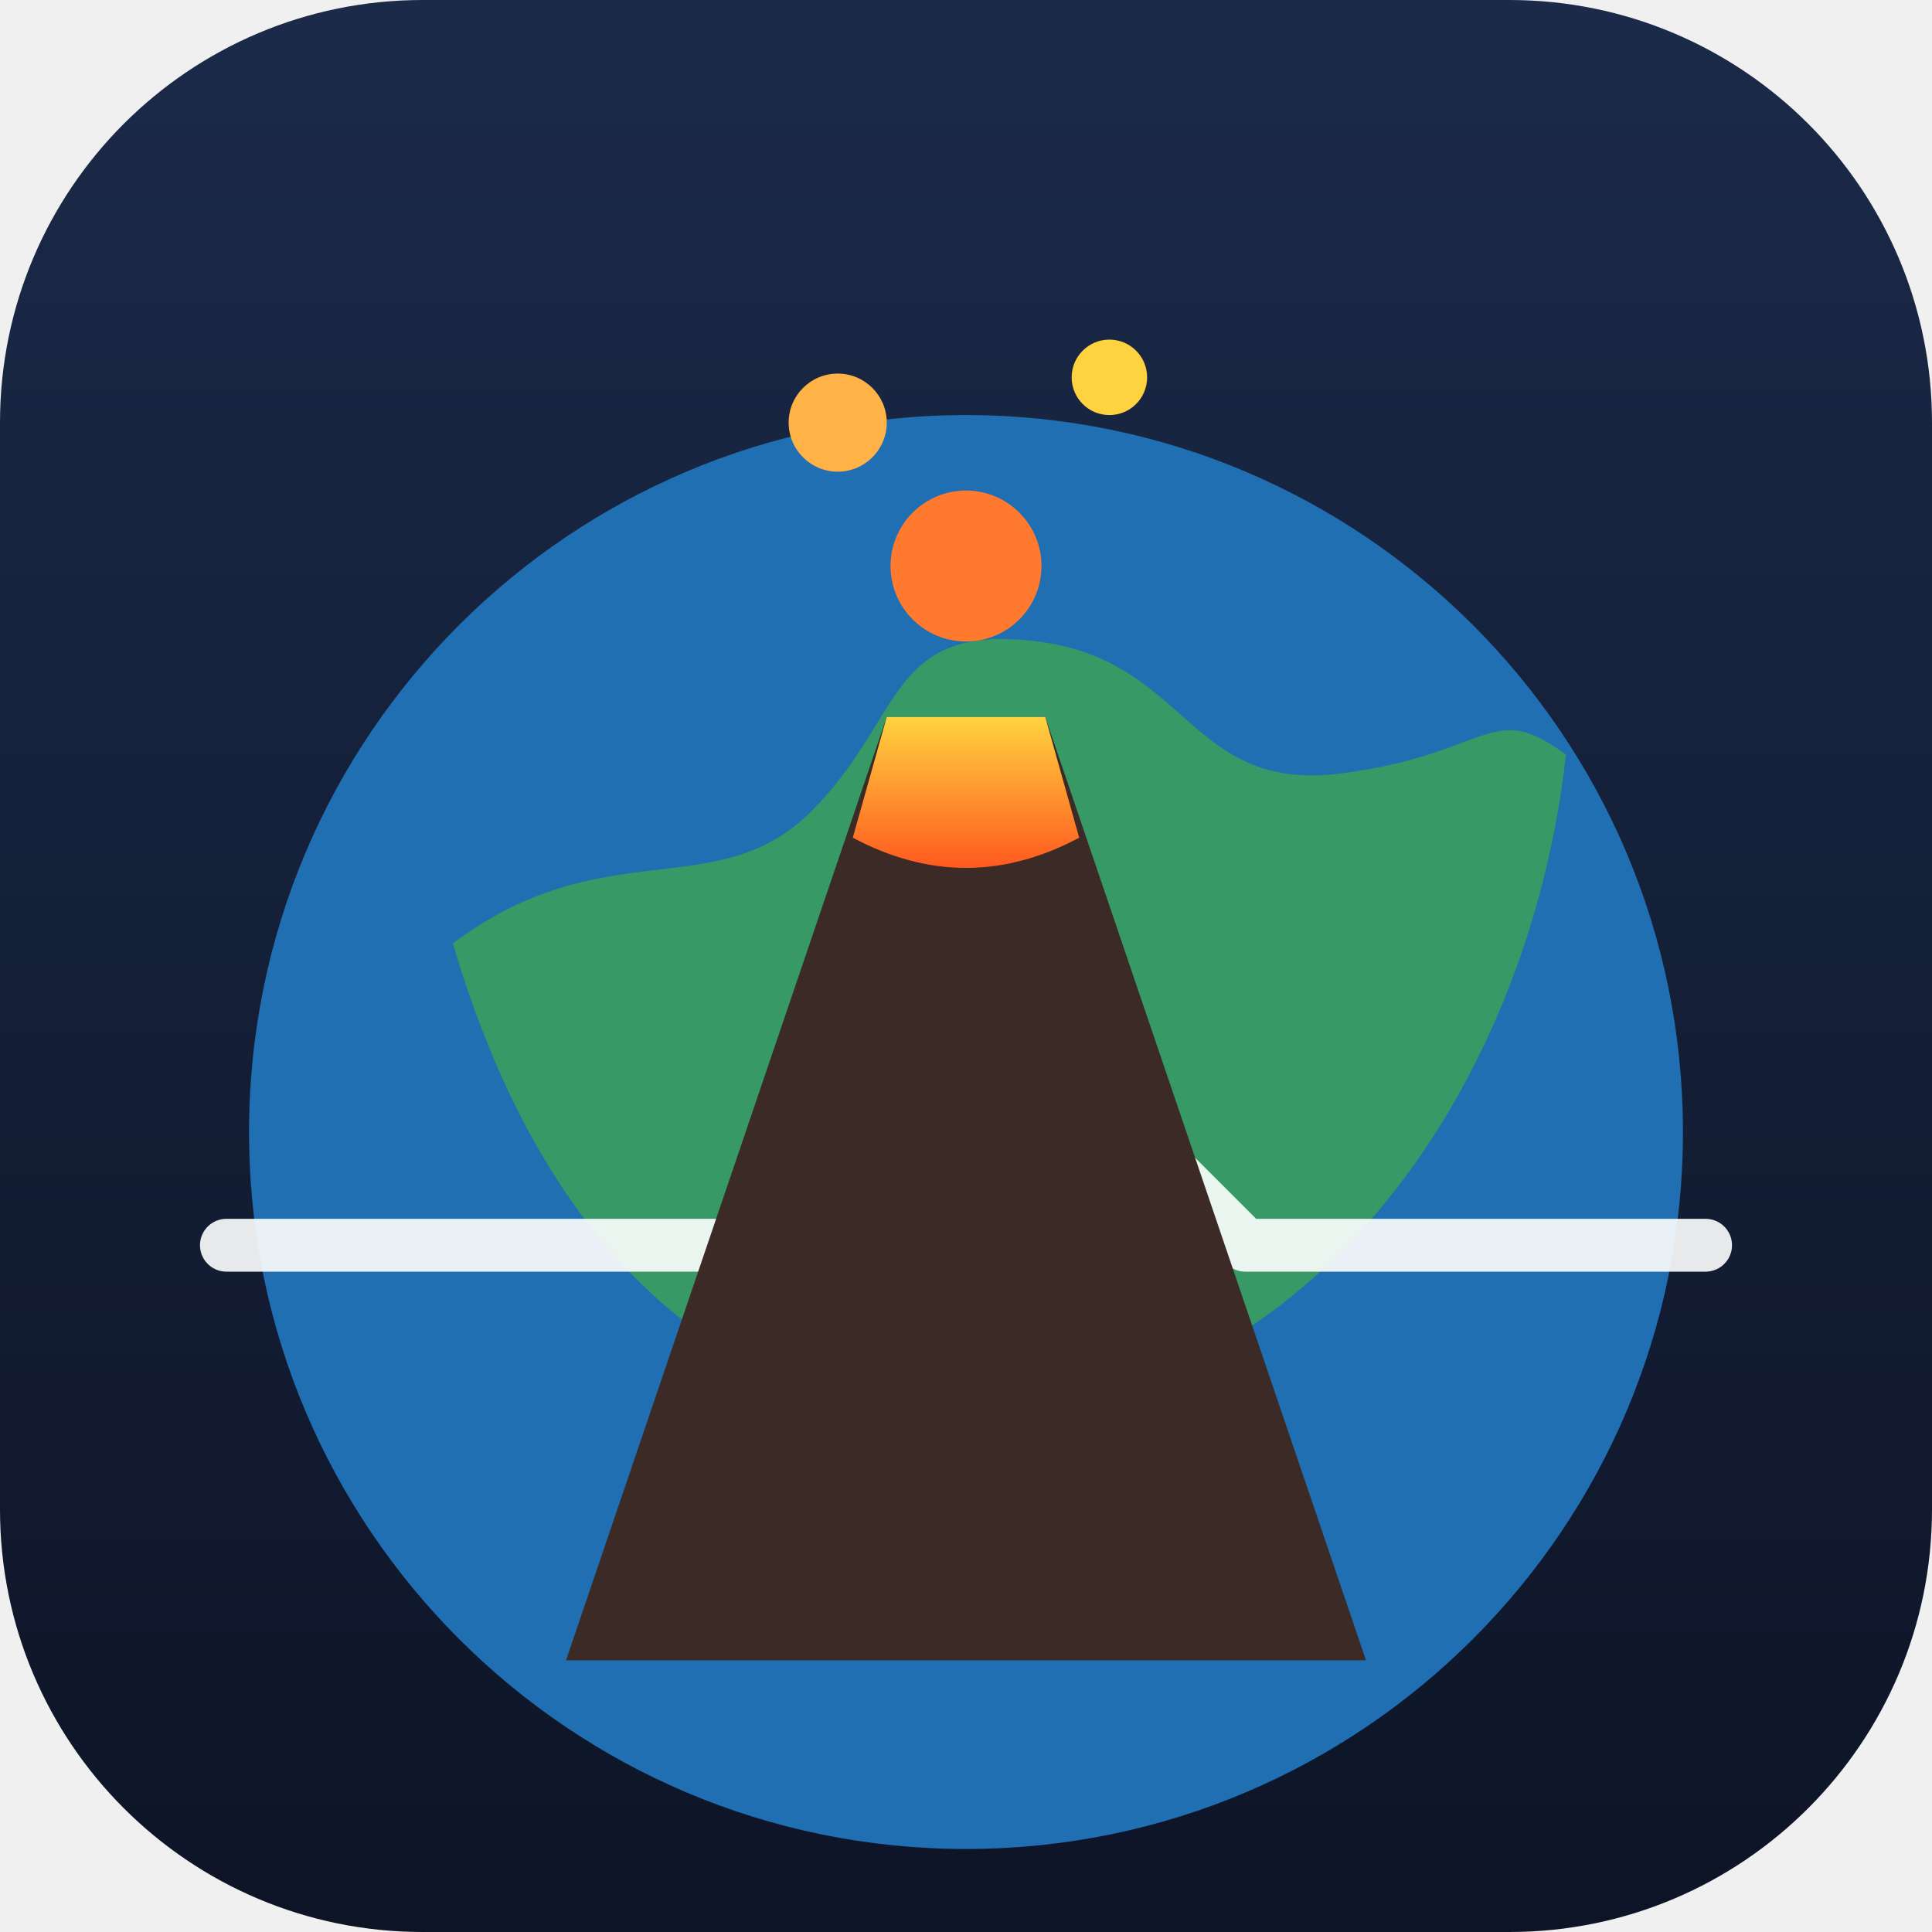
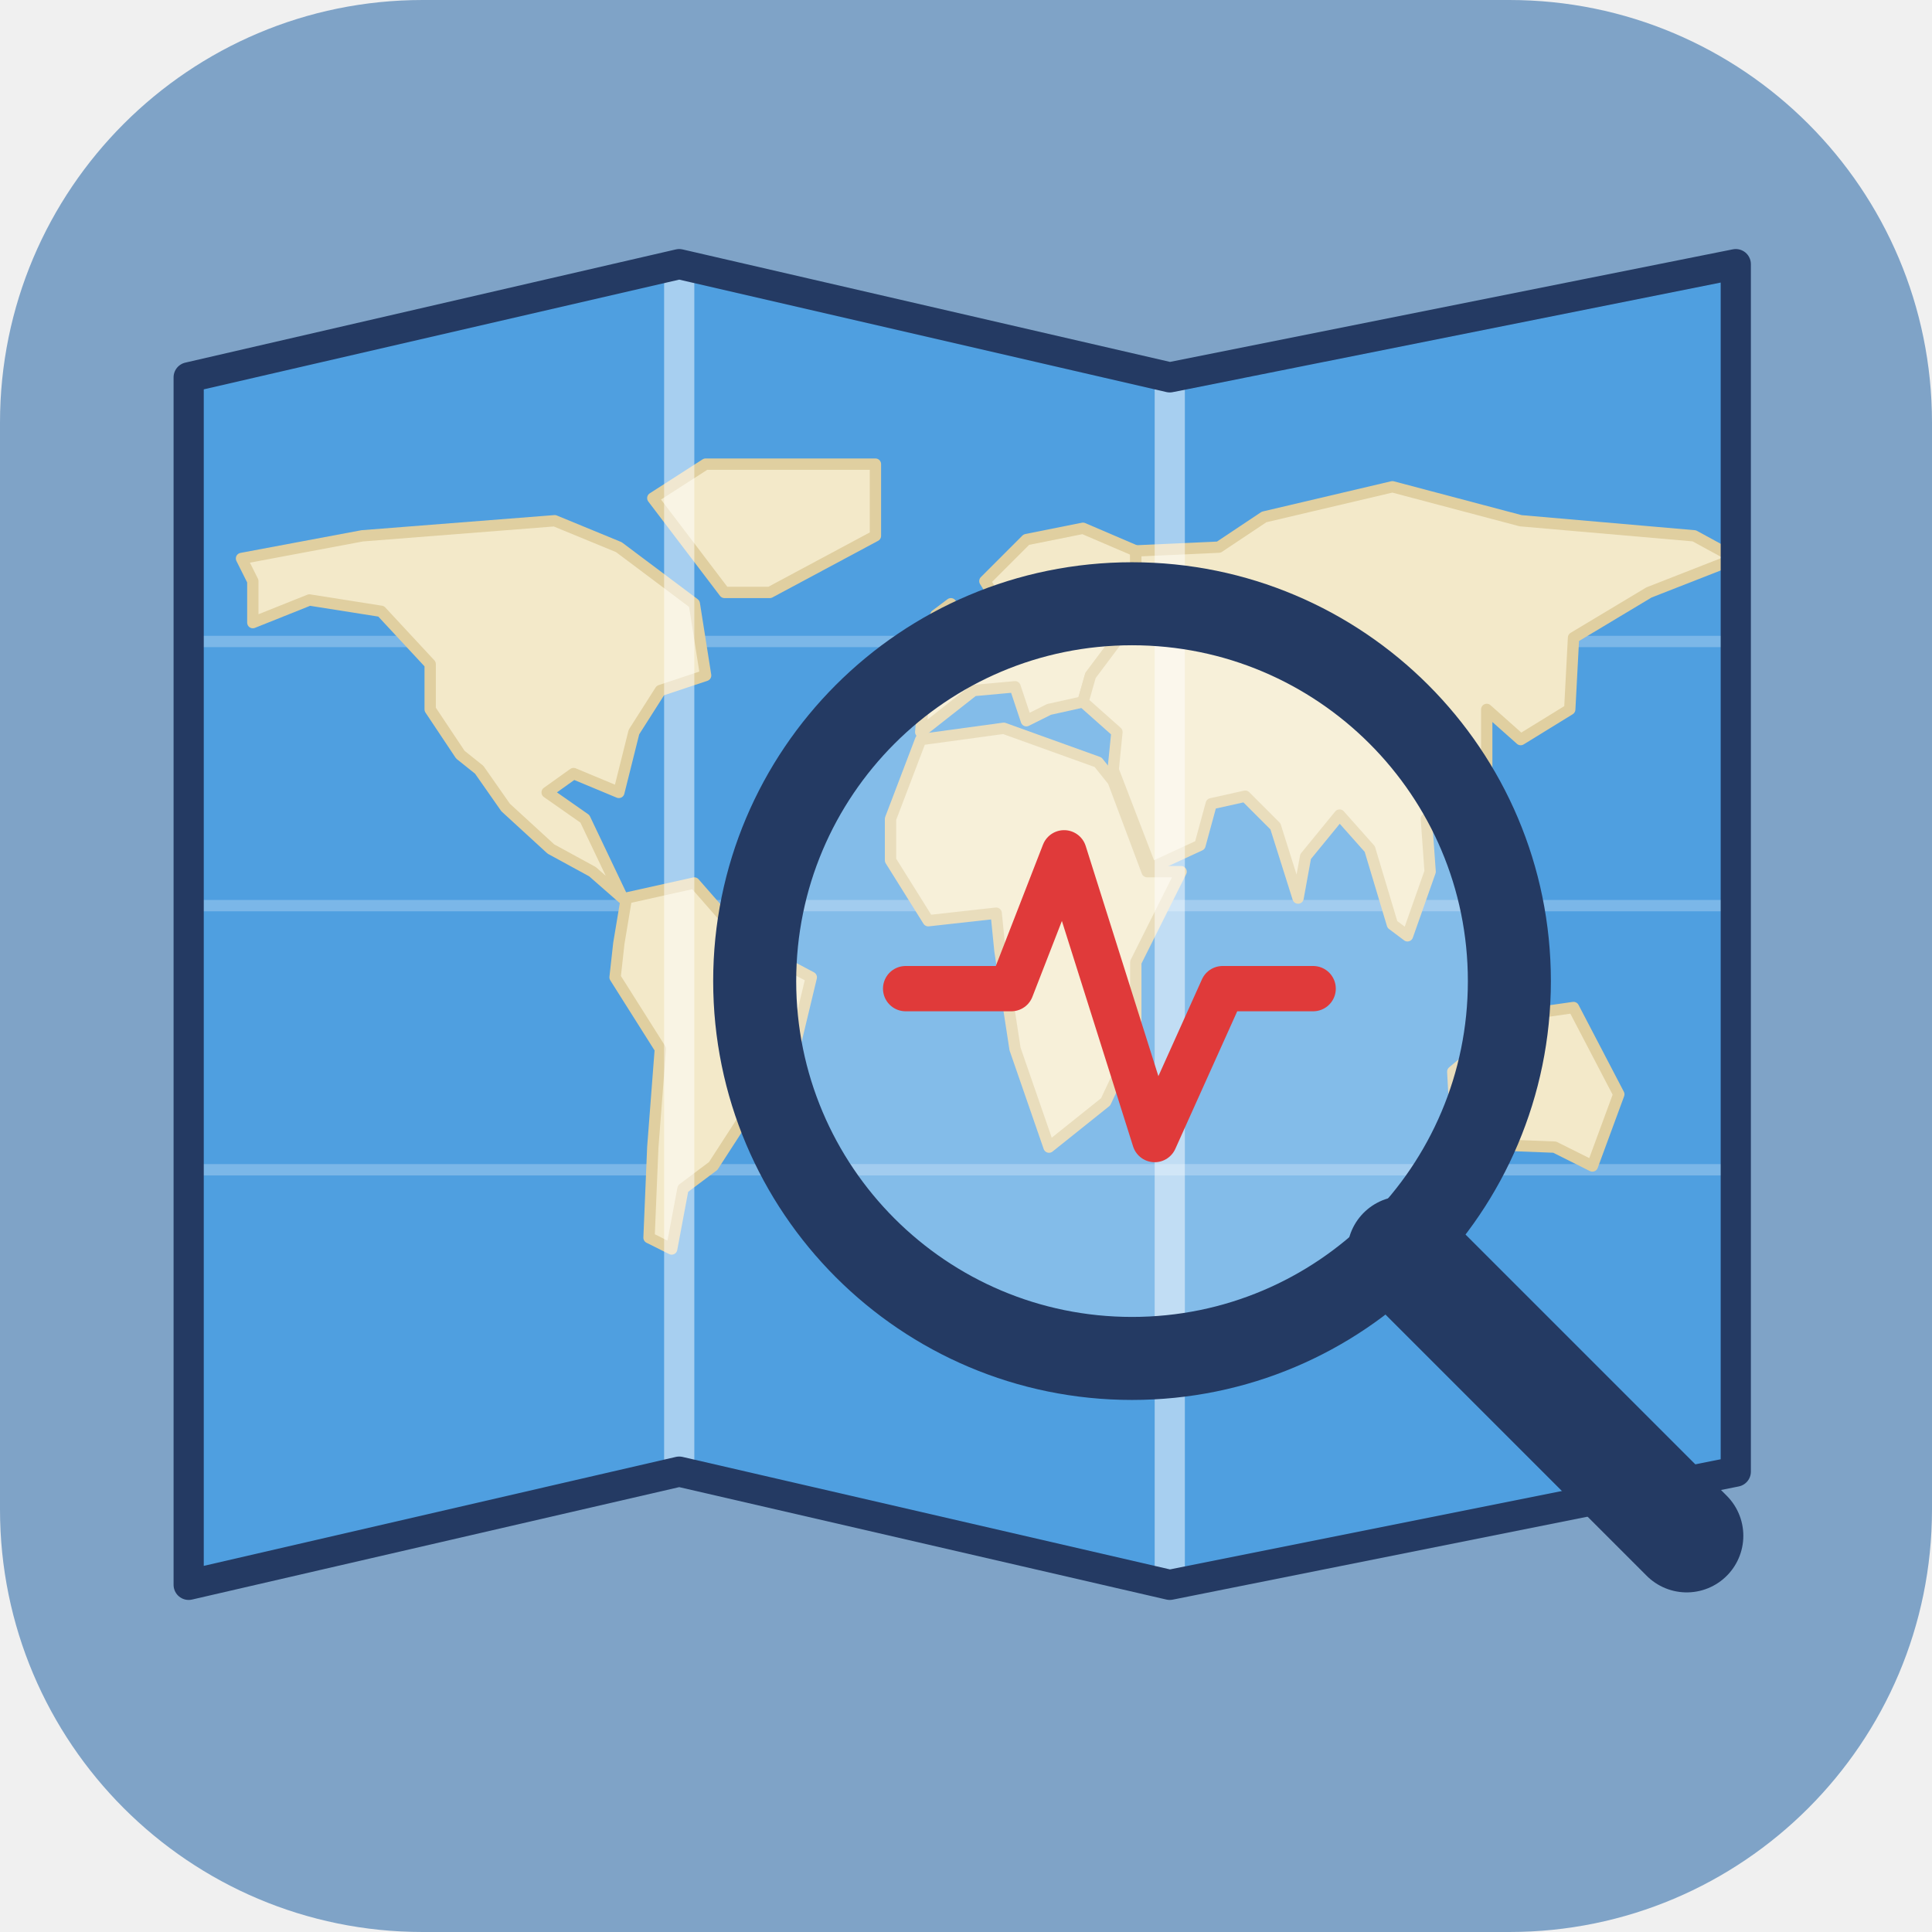
<svg xmlns="http://www.w3.org/2000/svg" viewBox="0 0 512 512">
  <defs>
-     <linearGradient id="bg" x1="0" y1="0" x2="0" y2="1">
-       <stop offset="0" stop-color="#1b2a49" />
-       <stop offset="1" stop-color="#0d1426" />
-     </linearGradient>
-     <linearGradient id="lava" x1="0" y1="0" x2="0" y2="1">
-       <stop offset="0" stop-color="#ffd23f" />
-       <stop offset="1" stop-color="#ff5a1f" />
-     </linearGradient>
-     <clipPath id="c">
-       <rect width="512" height="512" rx="112" />
+     <clipPath id="m">
+       <path d="M50 100l130-30 130 30 150-30v320l-150 30-130-30-130 30z" />
    </clipPath>
  </defs>
-   <g clip-path="url(#c)">
-     <rect width="512" height="512" fill="url(#bg)" />
-     <circle cx="256" cy="300" r="190" fill="#1f6fb2" />
-     <path d="M120 250c40-30 70-10 95-35s20-50 60-45 40 40 80 35 40-20 60-5c-10 90-70 175-160 175-60 0-110-40-135-125z" fill="#3a9d5d" opacity=".9" />
-     <path d="M60 330 L210 330 L240 300 L275 345 L310 310 L330 330 L452 330" fill="none" stroke="#fff" stroke-width="14" stroke-linecap="round" stroke-linejoin="round" opacity=".9" />
-     <path d="M150 440 L235 190 L277 190 L362 440 Z" fill="#3b2a26" />
-     <path d="M235 190 L277 190 L286 222 Q256 238 226 222 Z" fill="url(#lava)" />
-     <circle cx="256" cy="150" r="20" fill="#ff7a2f" />
-     <circle cx="222" cy="112" r="13" fill="#ffb347" />
-     <circle cx="294" cy="100" r="10" fill="#ffd23f" />
+   <rect width="512" height="512" rx="112" fill="#7fa3c7" />
+   <g clip-path="url(#m)">
+     <rect x="40" y="60" width="430" height="360" fill="#4f9fe0" />
+     <g stroke="#fff" stroke-opacity=".25" stroke-width="3">
+       <path d="M50 170H460M50 240H460M50 310H460" />
+     </g>
+     <g fill="#f3e9c9" stroke="#e0cfa0" stroke-width="3" stroke-linejoin="round">
+       <path d="M64 148L96 142L147 138L164 145L184 160L187 179L175 183L168 194L164 210L152 205L145 210L155 217L165 238L157 231L146 225L134 214L127 204L122 200L114 188L114 176L101 162L82 159L67 165L67 154z" />
+       <path d="M192 157L204 157L232 142L232 123L187 123L173 132z" />
+       <path d="M166 238L184 234L198 250L215 259L209 284L200 292L189 309L181 315L178 331L172 328L173 304L175 278L163 259L164 250z" />
+       <path d="M249 172L256 169L252 160L248 163z" />
+       <path d="M244 194L245 183L253 177L261 168L266 162L261 154L272 143L287 140L301 146L301 163L289 179L287 186L278 188L272 191L269 182L258 183z" />
+       <path d="M236 217L244 196L266 193L291 202L295 207L304 231L313 231L301 255L301 275L293 292L278 304L269 278L265 252L264 242L246 244L236 228z" />
+       <path d="M287 186L296 194L295 204L305 230L318 224L321 213L330 211L338 219L344 238L346 227L355 216L363 225L369 245L373 248L379 231L378 217L394 204L394 188L403 196L416 188L417 169L437 157L460 148L449 142L403 138L369 129L335 137L323 145L301 146L301 163L289 179z" />
+       <path d="M385 284L403 269L417 267L429 290L422 309L412 304L386 303z" />
+     </g>
+     <path d="M180 70v330M310 100v330" stroke="#fff" stroke-width="8" opacity=".5" />
  </g>
+   <path d="M50 100l130-30 130 30 150-30v320l-150 30-130-30-130 30z" fill="none" stroke="#243a63" stroke-width="8" stroke-linejoin="round" />
+   <circle cx="300" cy="260" r="100" fill="#fff" fill-opacity=".3" stroke="#243a63" stroke-width="22" />
+   <path d="M372 332l75 75" stroke="#243a63" stroke-width="30" stroke-linecap="round" />
+   <path d="M240 262h28l14-36 24 76 18-40h24" fill="none" stroke="#e03a3a" stroke-width="12" stroke-linecap="round" stroke-linejoin="round" />
</svg>
